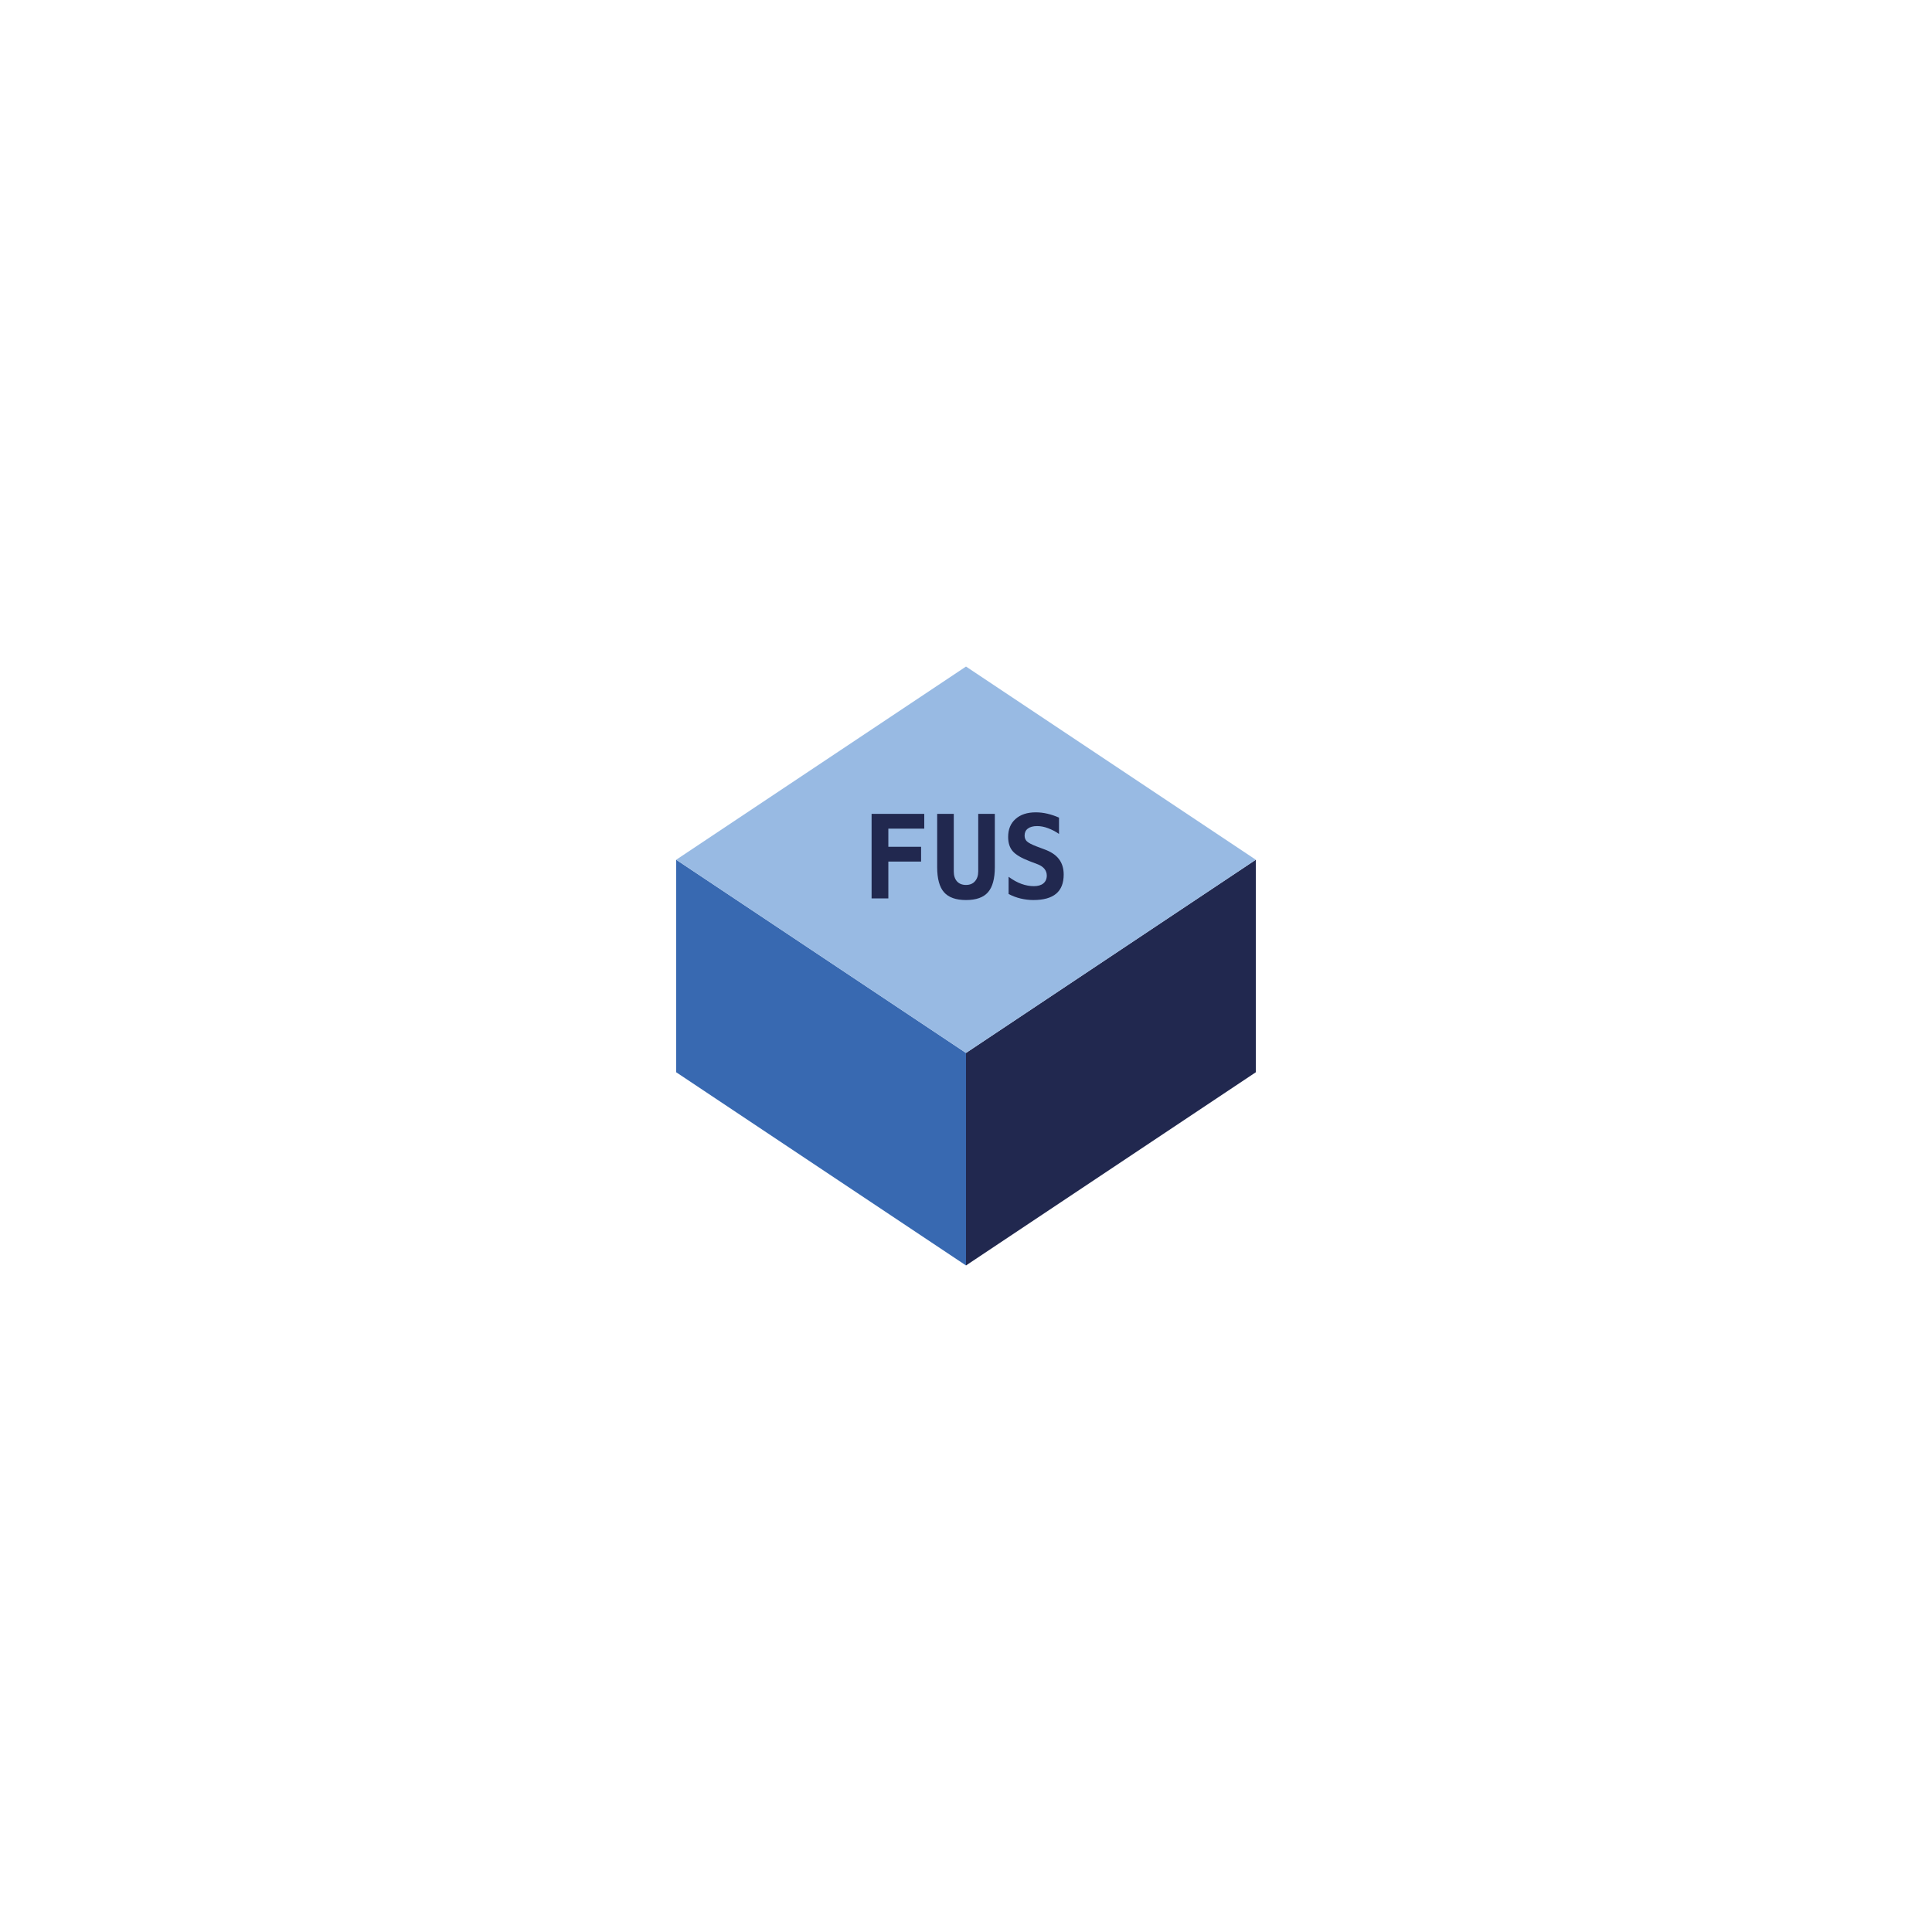
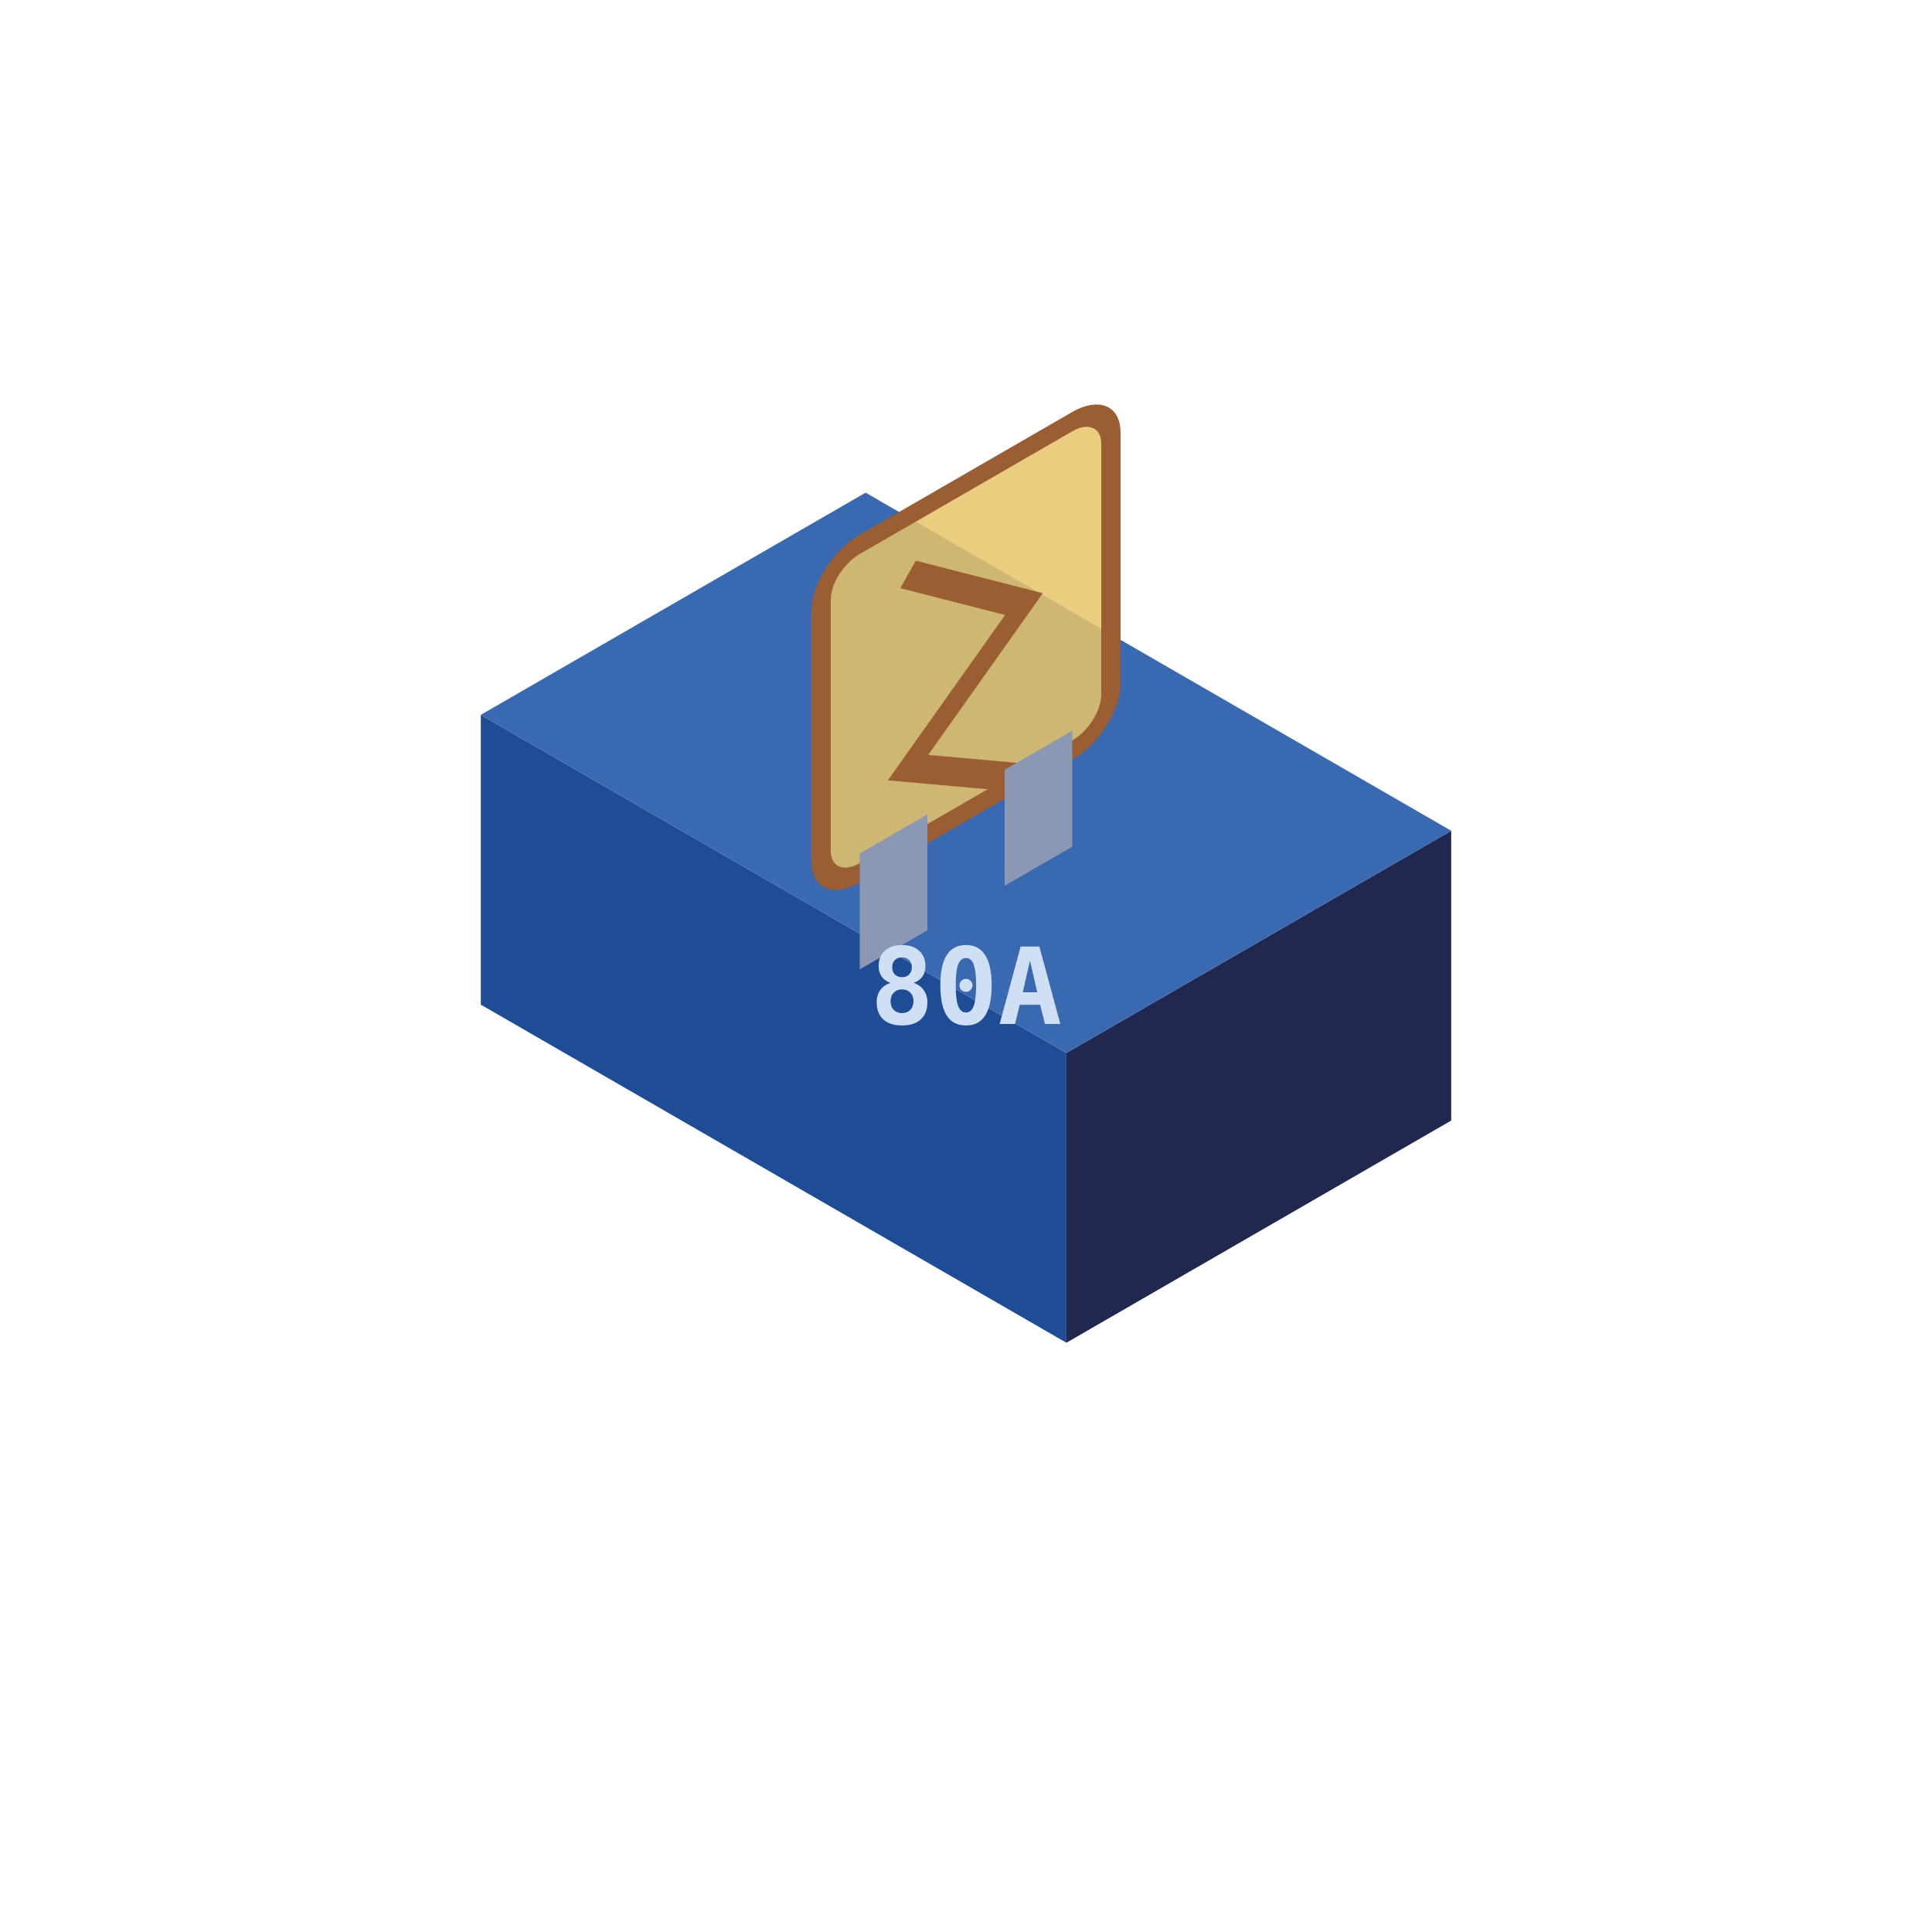
<svg xmlns="http://www.w3.org/2000/svg" viewBox="0 0 200 200">
-   <polygon points="70,89 100,109 100,131 70,111" fill="#3869B1" />
-   <polygon points="100,109 130,89 130,111 100,131" fill="#21284F" />
-   <polygon points="100,69 130,89 100,109 70,89" fill="#98BAE3" />
-   <text x="100" y="93" font-family="Roboto Mono, monospace" font-size="12" font-weight="700" fill="#21284F" text-anchor="middle">FUS</text>
+   <polygon points="49.772,74 110.392,109 110.392,139 49.772,104" fill="#1E4D96" />
+   <polygon points="110.392,109 150.228,86 150.228,116 110.392,139" fill="#21284F" />
+   <polygon points="89.608,51 150.228,86 110.392,109 49.772,74" fill="#3869B1" />
+   <g transform="translate(100 80) skewY(-30)">
+     <rect x="-15" y="-30" width="30" height="34" rx="4" fill="#E8C468" opacity="0.85" />
+     <rect x="-15" y="-30" width="30" height="34" rx="4" fill="none" stroke="#9A5E32" stroke-width="2" />
+     <path d="M -6 -24 L 6 -14 L -6 -4 L 6 4" fill="none" stroke="#9A5E32" stroke-width="2.5" />
+     <rect x="-11" y="2" width="7" height="12" fill="#8A98B4" />
+     <rect x="4" y="2" width="7" height="12" fill="#8A98B4" />
+   </g>
+   <text x="100" y="106" font-family="Roboto Mono, monospace" font-size="11" font-weight="700" fill="#CFE0F4" text-anchor="middle">80A</text>
</svg>
